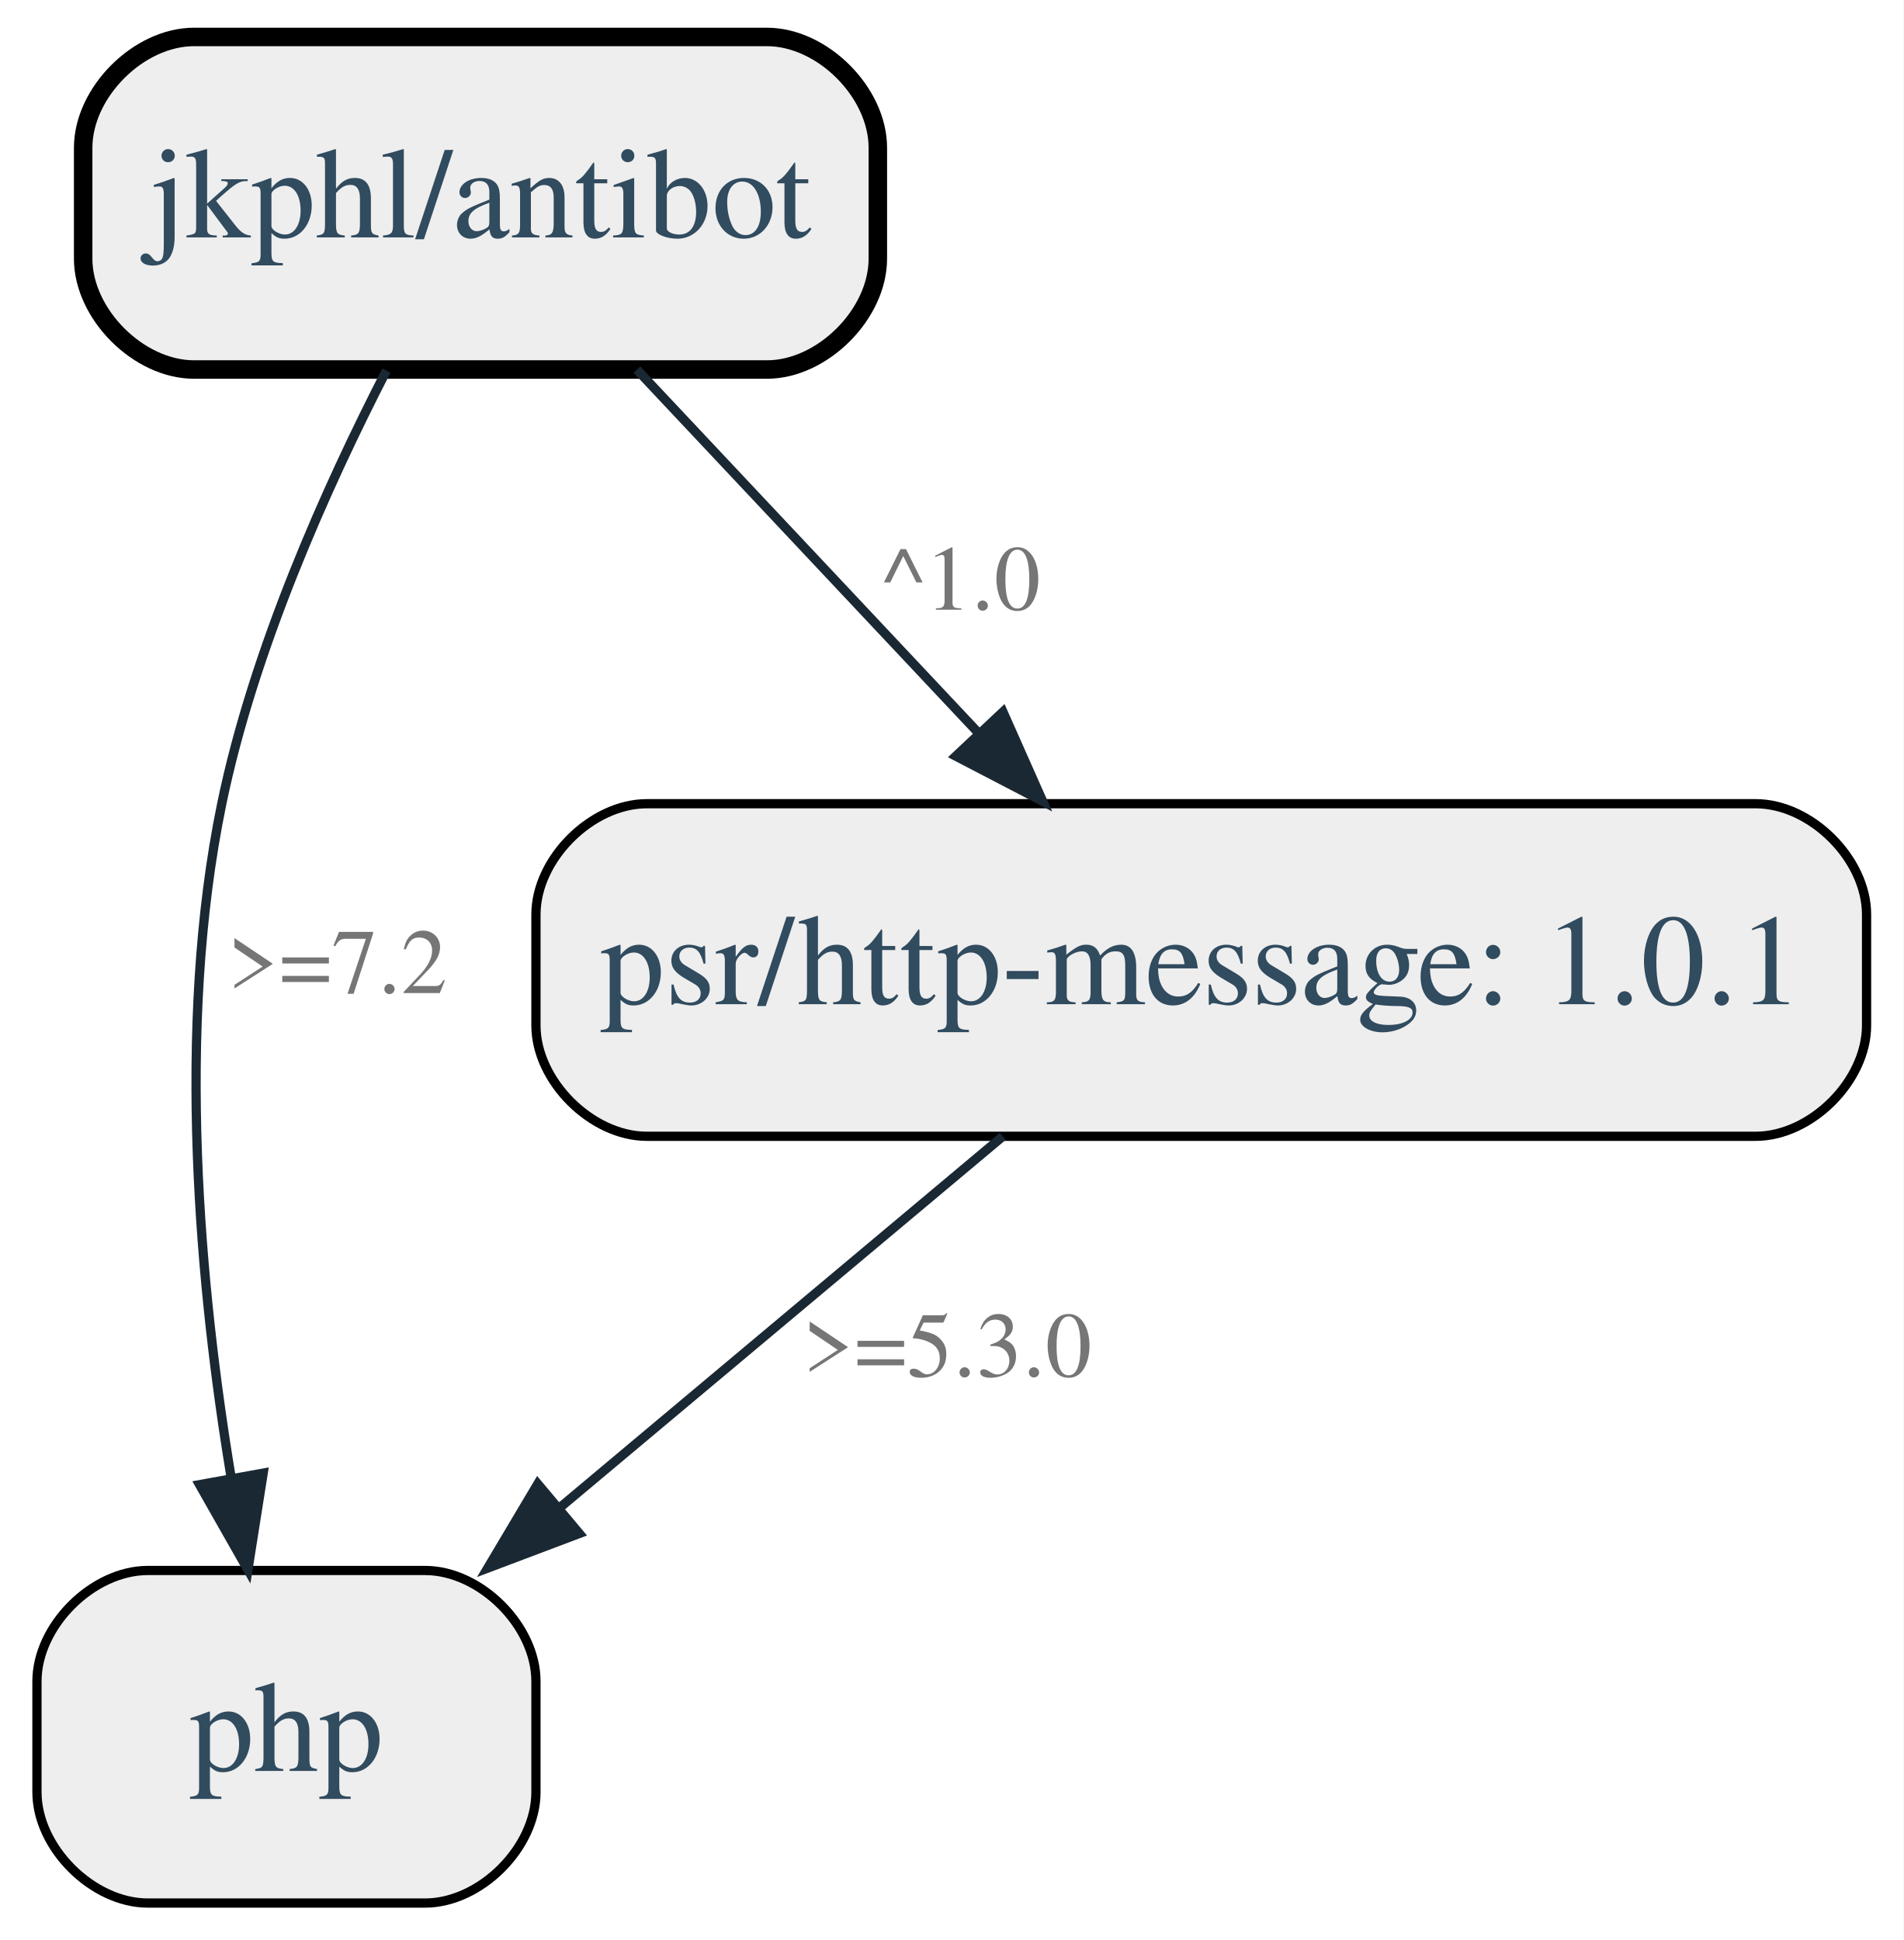
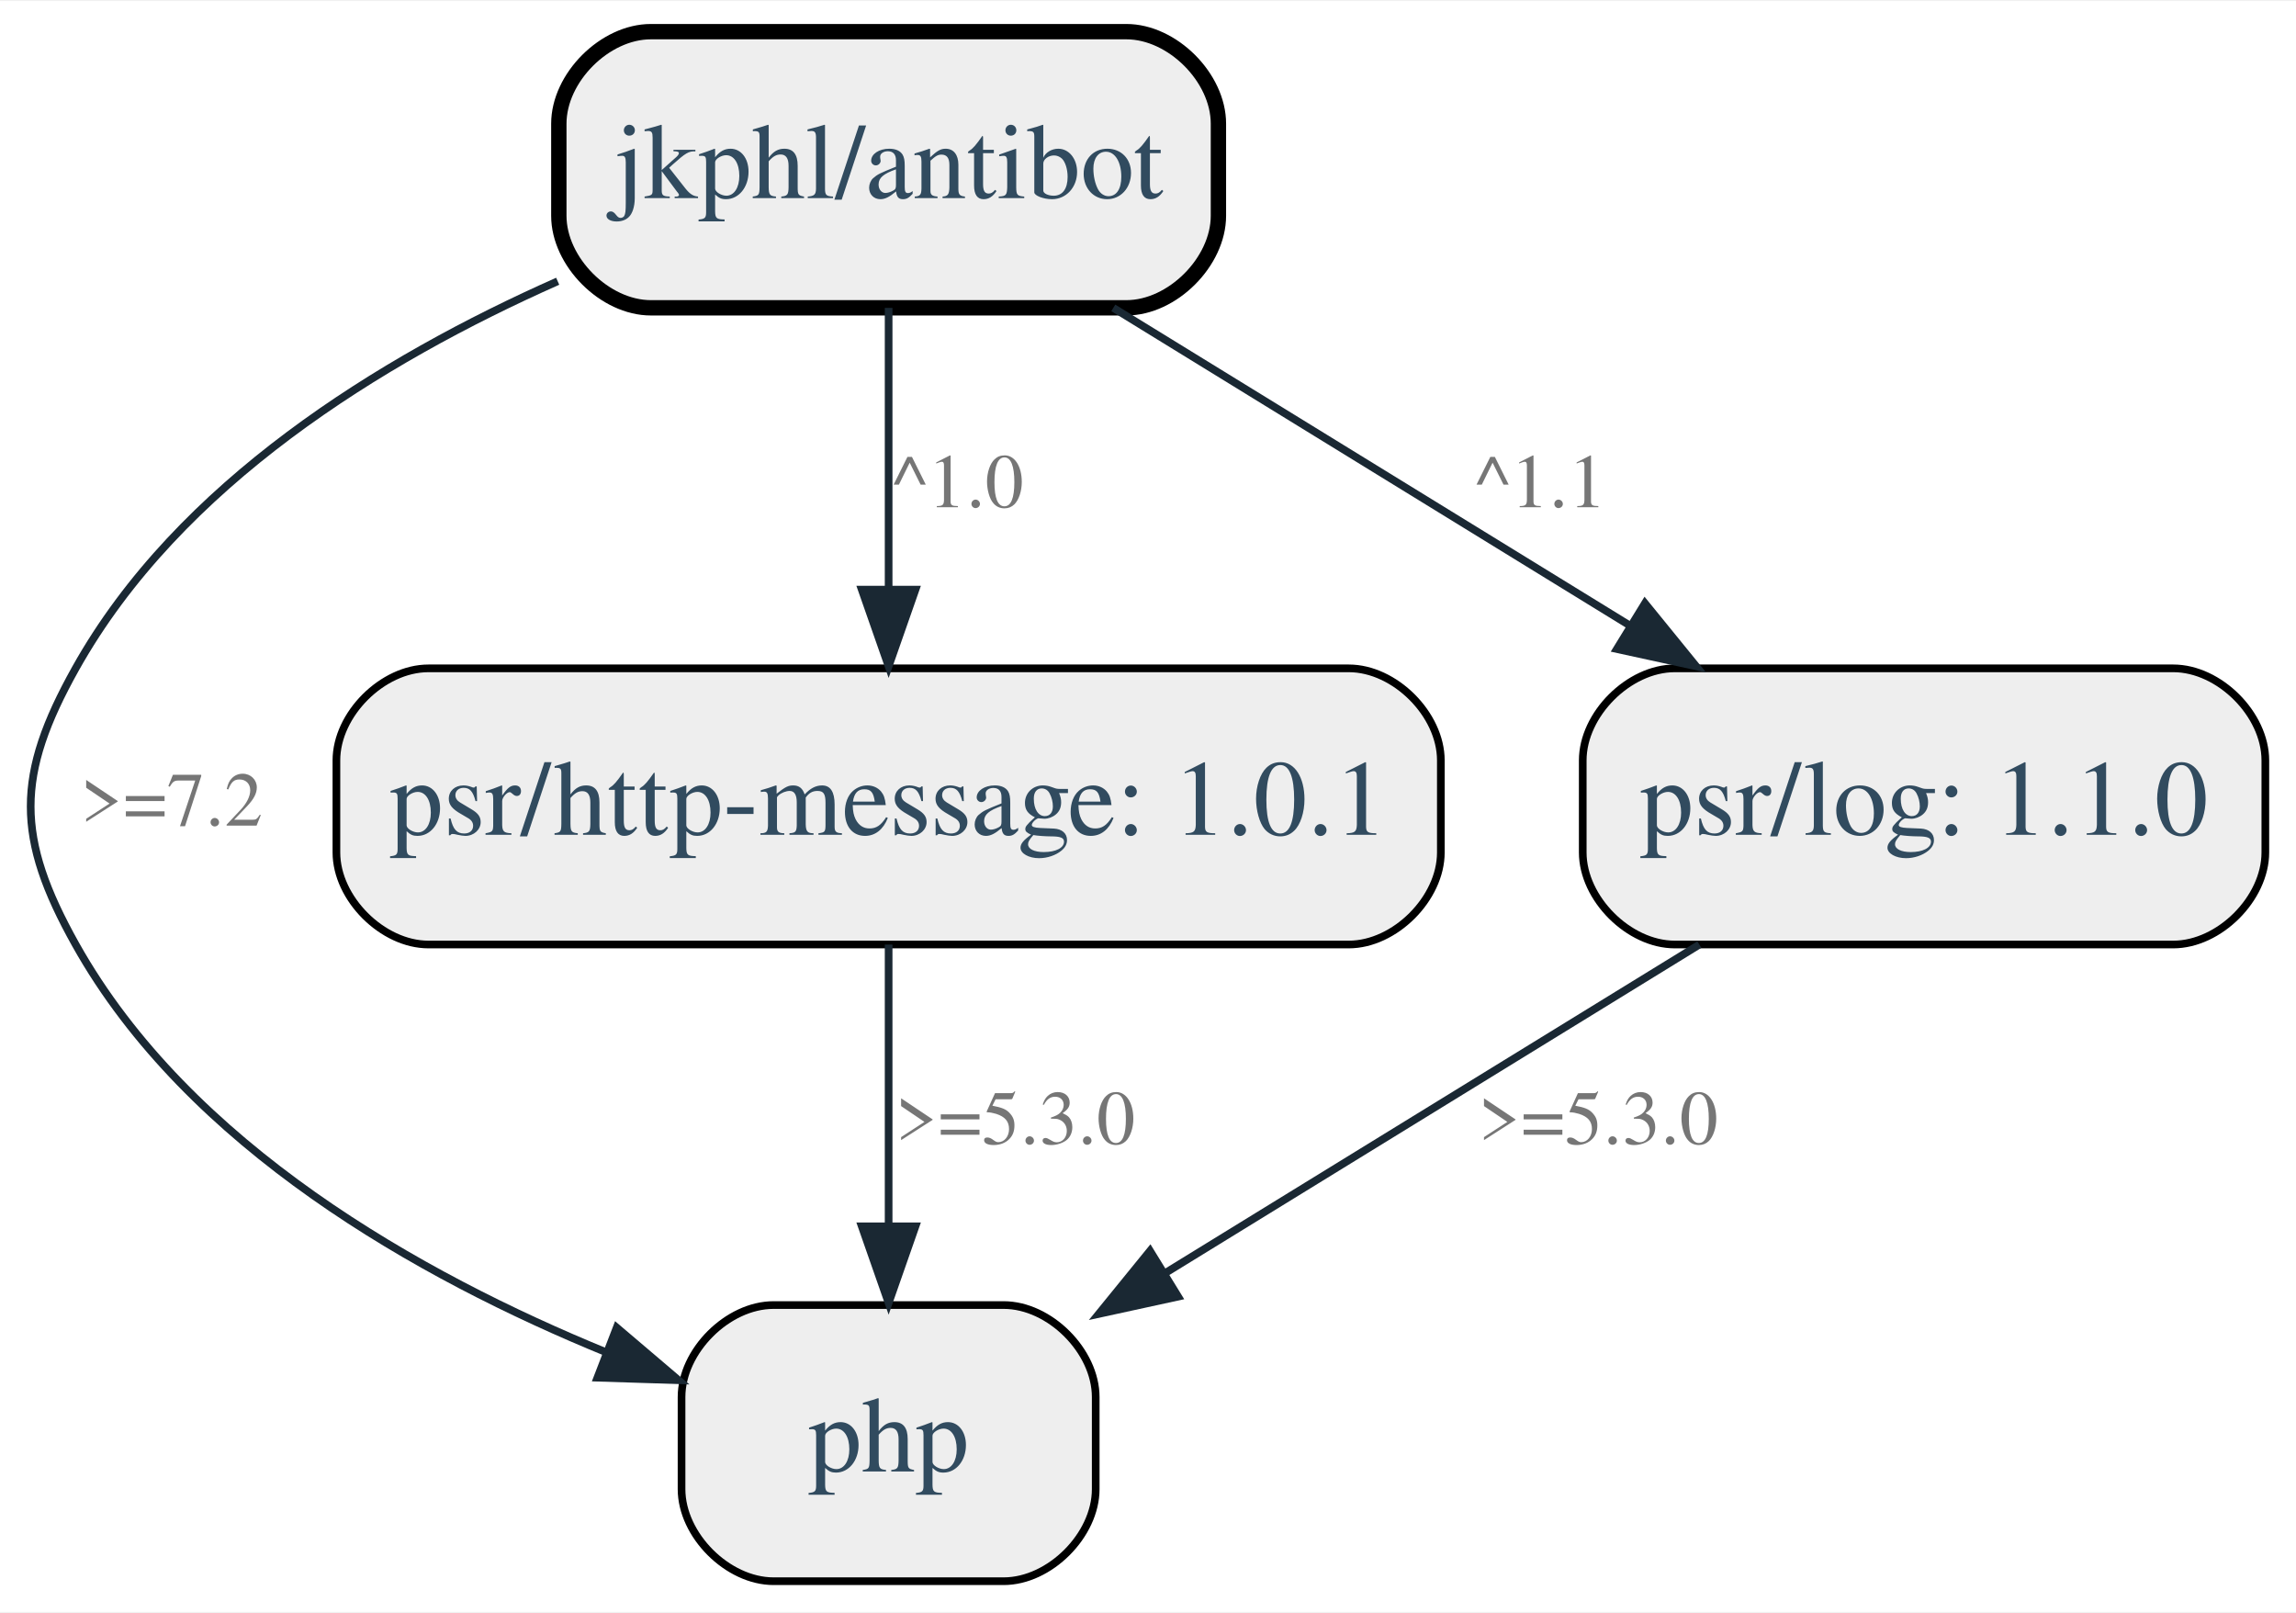
- <svg xmlns="http://www.w3.org/2000/svg" width="206pt" height="210pt" viewBox="0.00 0.00 206.00 210.00">
+ <svg xmlns="http://www.w3.org/2000/svg" width="299pt" height="210pt" viewBox="0.00 0.00 299.36 210.00">
  <g id="graph0" class="graph" transform="scale(1 1) rotate(0) translate(4 206)">
-     <polygon fill="#ffffff" stroke="transparent" points="-4,4 -4,-206 202,-206 202,4 -4,4" />
+     <polygon fill="#ffffff" stroke="transparent" points="-4,4 -4,-206 295.362,-206 295.362,4 -4,4" />
    <g id="node1" class="node">
-       <path fill="#eeeeee" stroke="#000000" stroke-width="2" d="M79,-202C79,-202 17,-202 17,-202 11,-202 5,-196 5,-190 5,-190 5,-178 5,-178 5,-172 11,-166 17,-166 17,-166 79,-166 79,-166 85,-166 91,-172 91,-178 91,-178 91,-190 91,-190 91,-196 85,-202 79,-202" />
-       <text text-anchor="middle" x="48" y="-180.3" font-family="Times,serif" font-size="14.00" fill="#314b5f">jkphl/antibot</text>
+       <path fill="#eeeeee" stroke="#000000" stroke-width="2" d="M142.862,-202C142.862,-202 80.862,-202 80.862,-202 74.862,-202 68.862,-196 68.862,-190 68.862,-190 68.862,-178 68.862,-178 68.862,-172 74.862,-166 80.862,-166 80.862,-166 142.862,-166 142.862,-166 148.862,-166 154.862,-172 154.862,-178 154.862,-178 154.862,-190 154.862,-190 154.862,-196 148.862,-202 142.862,-202" />
+       <text text-anchor="middle" x="111.862" y="-180.3" font-family="Times,serif" font-size="14.00" fill="#314b5f">jkphl/antibot</text>
    </g>
    <g id="node2" class="node">
-       <path fill="#eeeeee" stroke="#000000" d="M42,-36C42,-36 12,-36 12,-36 6,-36 0,-30 0,-24 0,-24 0,-12 0,-12 0,-6 6,0 12,0 12,0 42,0 42,0 48,0 54,-6 54,-12 54,-12 54,-24 54,-24 54,-30 48,-36 42,-36" />
-       <text text-anchor="middle" x="27" y="-14.3" font-family="Times,serif" font-size="14.00" fill="#314b5f">php</text>
+       <path fill="#eeeeee" stroke="#000000" d="M126.862,-36C126.862,-36 96.862,-36 96.862,-36 90.862,-36 84.862,-30 84.862,-24 84.862,-24 84.862,-12 84.862,-12 84.862,-6 90.862,0 96.862,0 96.862,0 126.862,0 126.862,0 132.862,0 138.862,-6 138.862,-12 138.862,-12 138.862,-24 138.862,-24 138.862,-30 132.862,-36 126.862,-36" />
+       <text text-anchor="middle" x="111.862" y="-14.3" font-family="Times,serif" font-size="14.00" fill="#314b5f">php</text>
    </g>
    <g id="edge1" class="edge">
-       <path fill="none" stroke="#1a2833" d="M37.82,-165.886C31.294,-153.198 23.425,-135.607 20,-119 14.982,-94.666 17.64,-66.41 21.027,-45.983" />
-       <polygon fill="#1a2833" stroke="#1a2833" points="24.483,-46.541 22.828,-36.077 17.595,-45.289 24.483,-46.541" />
-       <text text-anchor="middle" x="32.5" y="-98.5" font-family="Times,serif" font-size="10.00" fill="#767676">&gt;=7.2</text>
+       <path fill="none" stroke="#1a2833" d="M68.714,-169.463C45.653,-159.233 19.307,-143.016 5.862,-119 -1.954,-105.039 -1.954,-96.961 5.862,-83 20.571,-56.726 50.72,-39.787 75.117,-29.81" />
+       <polygon fill="#1a2833" stroke="#1a2833" points="76.408,-33.063 84.478,-26.199 73.889,-26.532 76.408,-33.063" />
+       <text text-anchor="middle" x="18.362" y="-98.5" font-family="Times,serif" font-size="10.00" fill="#767676">&gt;=7.2</text>
    </g>
    <g id="node3" class="node">
-       <path fill="#eeeeee" stroke="#000000" d="M186,-119C186,-119 66,-119 66,-119 60,-119 54,-113 54,-107 54,-107 54,-95 54,-95 54,-89 60,-83 66,-83 66,-83 186,-83 186,-83 192,-83 198,-89 198,-95 198,-95 198,-107 198,-107 198,-113 192,-119 186,-119" />
-       <text text-anchor="middle" x="126" y="-97.3" font-family="Times,serif" font-size="14.00" fill="#314b5f">psr/http-message: 1.0.1</text>
+       <path fill="#eeeeee" stroke="#000000" d="M171.862,-119C171.862,-119 51.862,-119 51.862,-119 45.862,-119 39.862,-113 39.862,-107 39.862,-107 39.862,-95 39.862,-95 39.862,-89 45.862,-83 51.862,-83 51.862,-83 171.862,-83 171.862,-83 177.862,-83 183.862,-89 183.862,-95 183.862,-95 183.862,-107 183.862,-107 183.862,-113 177.862,-119 171.862,-119" />
+       <text text-anchor="middle" x="111.862" y="-97.3" font-family="Times,serif" font-size="14.00" fill="#314b5f">psr/http-message: 1.0.1</text>
    </g>
    <g id="edge2" class="edge">
-       <path fill="none" stroke="#1a2833" d="M64.925,-165.99C75.685,-154.54 89.788,-139.533 101.731,-126.825" />
-       <polygon fill="#1a2833" stroke="#1a2833" points="104.541,-128.945 108.839,-119.261 99.44,-124.151 104.541,-128.945" />
-       <text text-anchor="middle" x="100" y="-140" font-family="Times,serif" font-size="10.00" fill="#767676">^1.0</text>
+       <path fill="none" stroke="#1a2833" d="M111.862,-165.99C111.862,-155.296 111.862,-141.499 111.862,-129.371" />
+       <polygon fill="#1a2833" stroke="#1a2833" points="115.362,-129.261 111.862,-119.261 108.362,-129.261 115.362,-129.261" />
+       <text text-anchor="middle" x="120.862" y="-140" font-family="Times,serif" font-size="10.00" fill="#767676">^1.0</text>
+     </g>
+     <g id="node4" class="node">
+       <path fill="#eeeeee" stroke="#000000" d="M279.362,-119C279.362,-119 214.362,-119 214.362,-119 208.362,-119 202.362,-113 202.362,-107 202.362,-107 202.362,-95 202.362,-95 202.362,-89 208.362,-83 214.362,-83 214.362,-83 279.362,-83 279.362,-83 285.362,-83 291.362,-89 291.362,-95 291.362,-95 291.362,-107 291.362,-107 291.362,-113 285.362,-119 279.362,-119" />
+       <text text-anchor="middle" x="246.862" y="-97.3" font-family="Times,serif" font-size="14.00" fill="#314b5f">psr/log: 1.1.0</text>
    </g>
    <g id="edge3" class="edge">
-       <path fill="none" stroke="#1a2833" d="M104.519,-82.99C90.475,-71.216 71.944,-55.681 56.523,-42.751" />
-       <polygon fill="#1a2833" stroke="#1a2833" points="58.693,-40.004 48.782,-36.261 54.196,-45.368 58.693,-40.004" />
-       <text text-anchor="middle" x="98.5" y="-57" font-family="Times,serif" font-size="10.00" fill="#767676">&gt;=5.3.0</text>
+       <path fill="none" stroke="#1a2833" d="M141.155,-165.99C160.921,-153.838 187.203,-137.679 208.616,-124.514" />
+       <polygon fill="#1a2833" stroke="#1a2833" points="210.474,-127.48 217.16,-119.261 206.808,-121.517 210.474,-127.48" />
+       <text text-anchor="middle" x="196.862" y="-140" font-family="Times,serif" font-size="10.00" fill="#767676">^1.1</text>
+     </g>
+     <g id="edge4" class="edge">
+       <path fill="none" stroke="#1a2833" d="M111.862,-82.99C111.862,-72.296 111.862,-58.499 111.862,-46.371" />
+       <polygon fill="#1a2833" stroke="#1a2833" points="115.362,-46.261 111.862,-36.261 108.362,-46.261 115.362,-46.261" />
+       <text text-anchor="middle" x="128.362" y="-57" font-family="Times,serif" font-size="10.00" fill="#767676">&gt;=5.3.0</text>
+     </g>
+     <g id="edge5" class="edge">
+       <path fill="none" stroke="#1a2833" d="M217.569,-82.99C197.122,-70.419 169.7,-53.56 147.91,-40.163" />
+       <polygon fill="#1a2833" stroke="#1a2833" points="149.609,-37.099 139.257,-34.843 145.943,-43.062 149.609,-37.099" />
+       <text text-anchor="middle" x="204.362" y="-57" font-family="Times,serif" font-size="10.00" fill="#767676">&gt;=5.3.0</text>
    </g>
  </g>
</svg>
